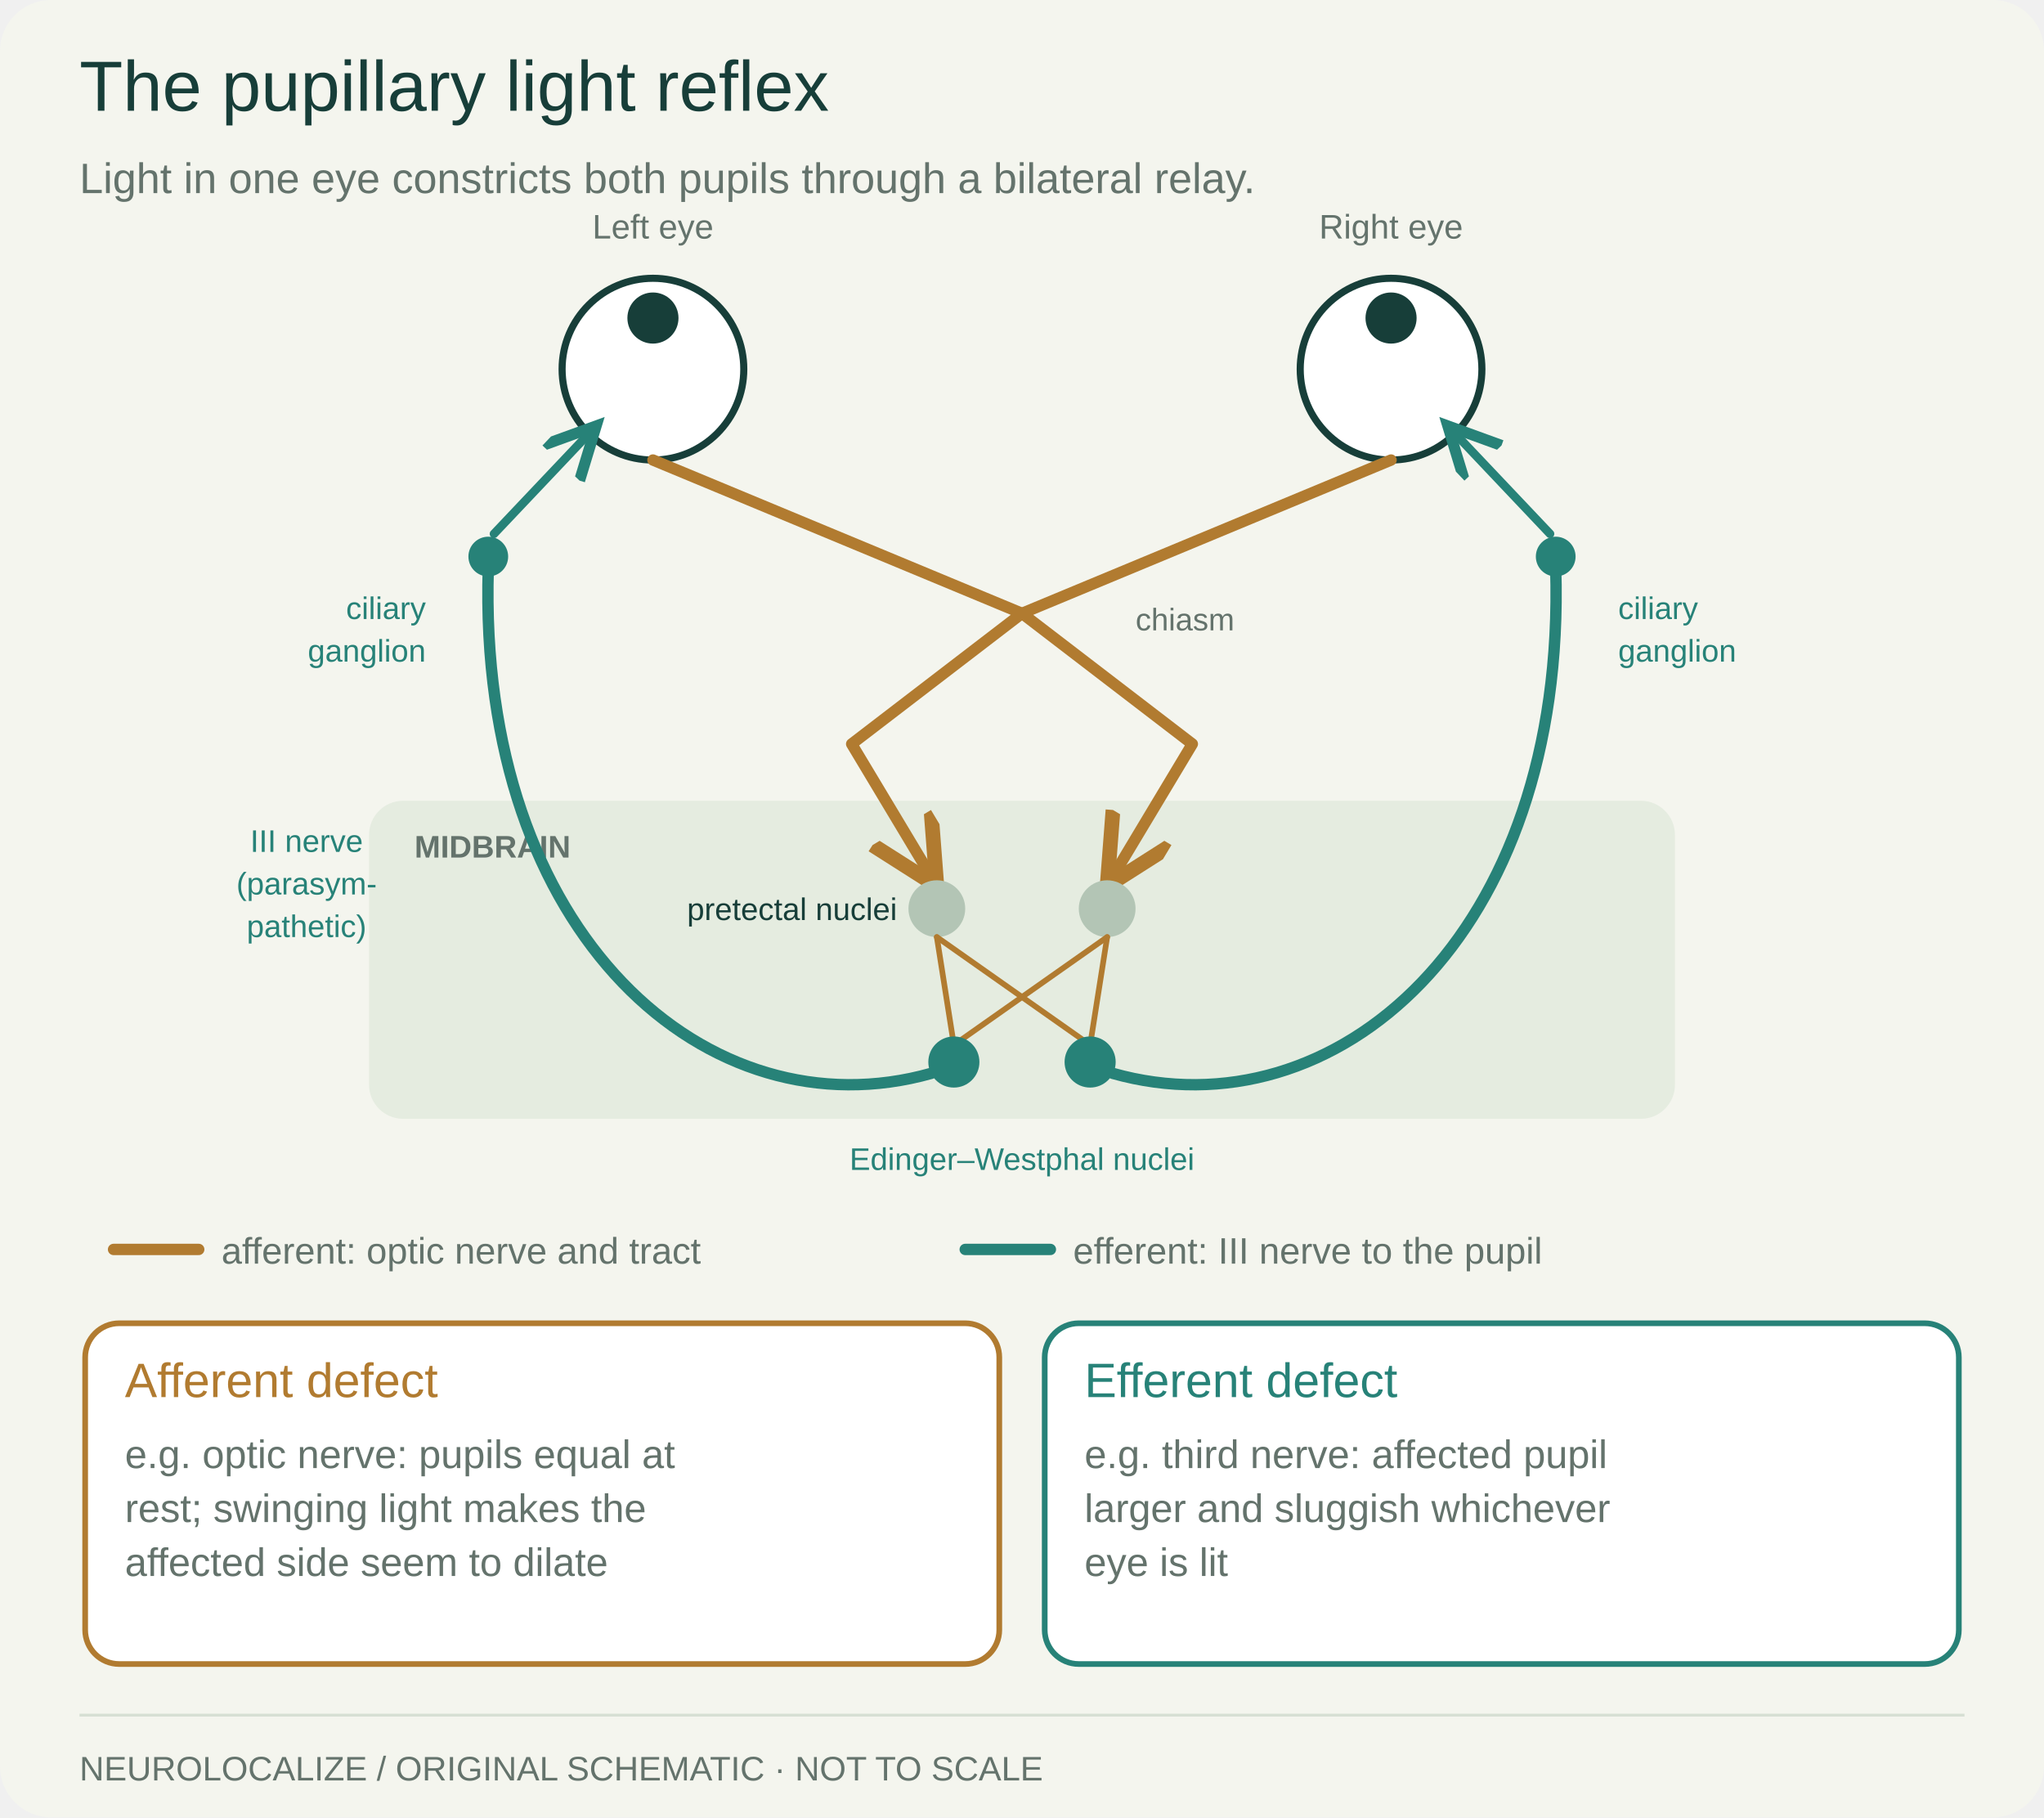
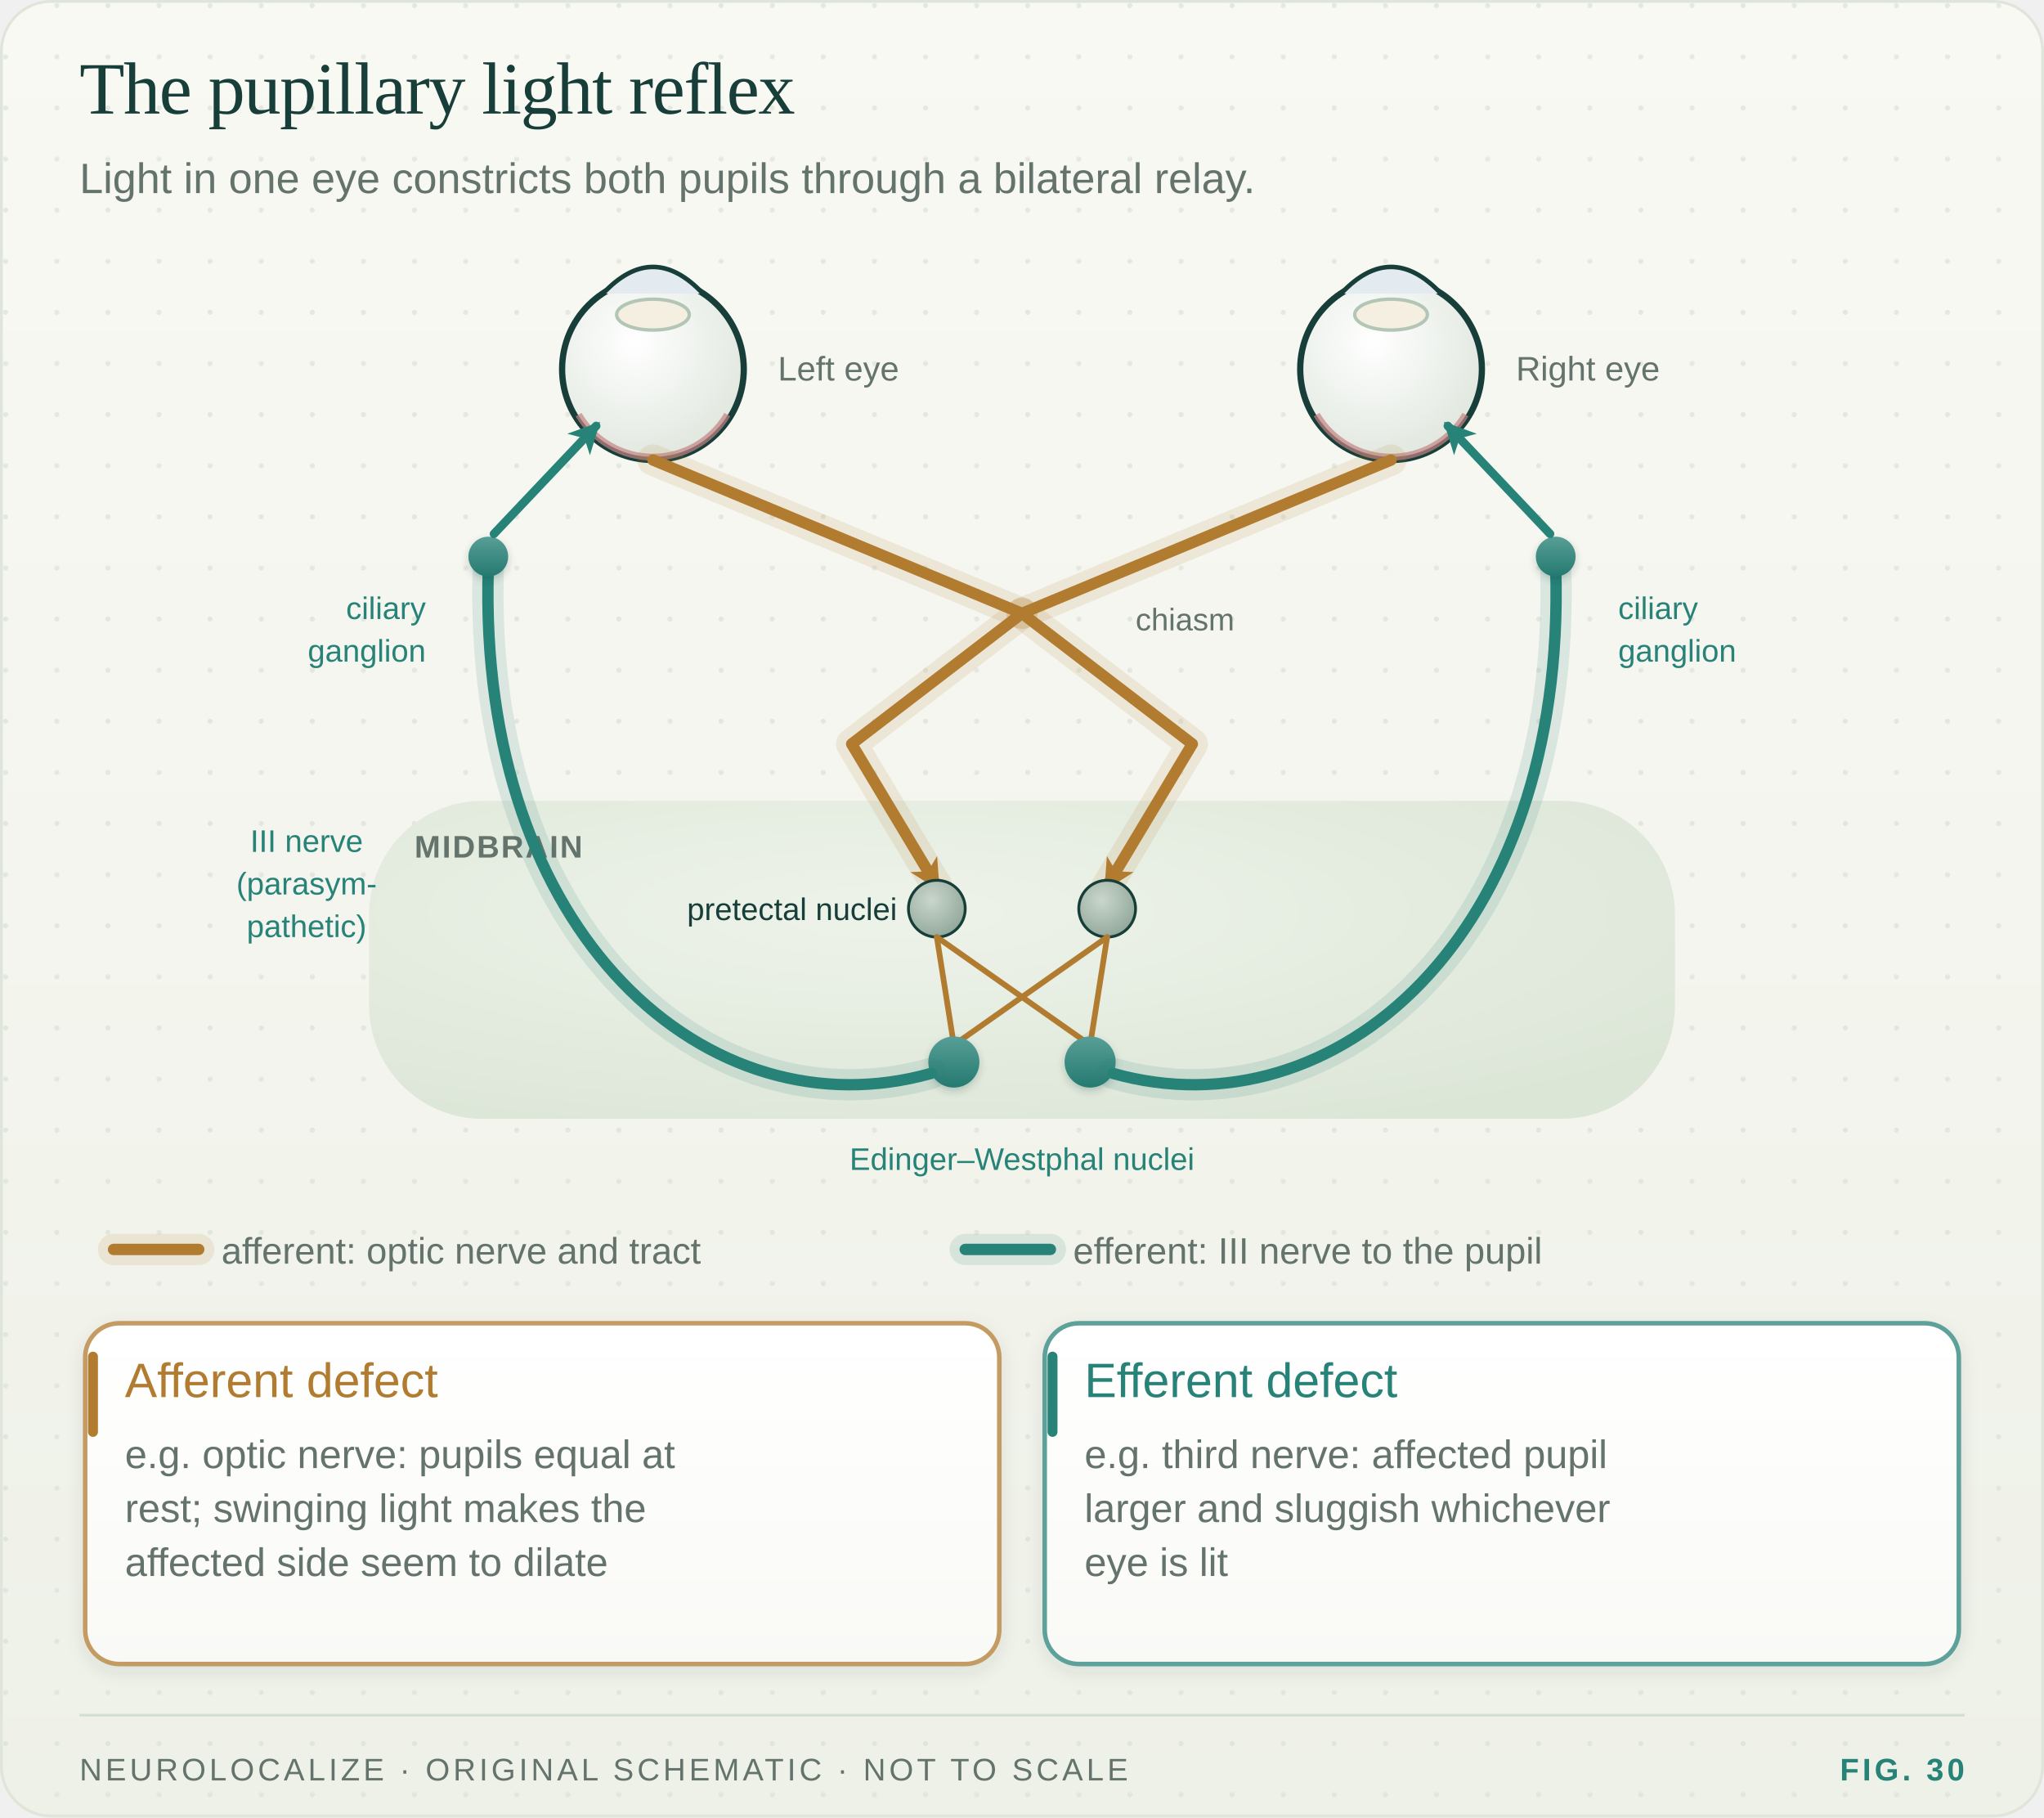
<svg xmlns="http://www.w3.org/2000/svg" width="720" height="640" viewBox="0 0 720 640" role="img">
  <defs>
-     <marker id="arrow-b17b30" markerWidth="8" markerHeight="8" refX="6" refY="3" orient="auto">
-       <path d="M0 0L6 3L0 6" fill="none" stroke="#b17b30" stroke-width="1.3" />
+     <linearGradient id="bg" x1="0" y1="0" x2="0" y2="1">
+       <stop offset="0" stop-color="#f9f9f4" />
+       <stop offset="1" stop-color="#eef1e8" />
+     </linearGradient>
+     <linearGradient id="card" x1="0" y1="0" x2="0" y2="1">
+       <stop offset="0" stop-color="#ffffff" />
+       <stop offset="1" stop-color="#f9faf6" />
+     </linearGradient>
+     <pattern id="dots" width="18" height="18" patternUnits="userSpaceOnUse">
+       <circle cx="2" cy="2" r=".9" fill="#d3dbcf" />
+     </pattern>
+     <filter id="shadow" x="-10%" y="-10%" width="120%" height="130%">
+       <feDropShadow dx="0" dy="2" stdDeviation="3" flood-color="#173e39" flood-opacity=".09" />
+     </filter>
+     <filter id="lift" x="-40%" y="-40%" width="180%" height="190%">
+       <feDropShadow dx="0" dy="1.2" stdDeviation="1.4" flood-color="#173e39" flood-opacity=".22" />
+     </filter>
+     <radialGradient id="reef3eadce6d7" cx=".4" cy=".35" r=".75">
+       <stop offset="0" stop-color="#eef3ea" />
+       <stop offset="1" stop-color="#dce6d7" />
+     </radialGradient>
+     <radialGradient id="rffffffdde5db" cx=".4" cy=".35" r=".75">
+       <stop offset="0" stop-color="#ffffff" />
+       <stop offset="1" stop-color="#dde5db" />
+     </radialGradient>
+     <marker id="arrow-b17b30" markerUnits="userSpaceOnUse" markerWidth="16" markerHeight="16" refX="11" refY="8" orient="auto">
+       <path d="M2 2.5L13 8L2 13.5L5 8Z" fill="#b17b30" />
    </marker>
-     <marker id="arrow-278278" markerWidth="8" markerHeight="8" refX="6" refY="3" orient="auto">
-       <path d="M0 0L6 3L0 6" fill="none" stroke="#278278" stroke-width="1.3" />
+     <radialGradient id="rcad6cb8ca396" cx=".4" cy=".35" r=".75">
+       <stop offset="0" stop-color="#cad6cb" />
+       <stop offset="1" stop-color="#8ca396" />
+     </radialGradient>
+     <linearGradient id="g278278" x1="0" y1="0" x2="0" y2="1">
+       <stop offset="0" stop-color="#579e96" />
+       <stop offset="1" stop-color="#257a70" />
+     </linearGradient>
+     <marker id="arrow-278278" markerUnits="userSpaceOnUse" markerWidth="16" markerHeight="16" refX="11" refY="8" orient="auto">
+       <path d="M2 2.5L13 8L2 13.5L5 8Z" fill="#278278" />
    </marker>
  </defs>
-   <rect width="720" height="640" rx="18" fill="#f4f5ee" />
-   <g font-family="Arial,sans-serif">
-     <text x="28" y="39" font-size="25" fill="#173e39" text-anchor="start">The pupillary light reflex</text>
+   <rect width="720" height="640" rx="18" fill="url(#bg)" />
+   <rect width="720" height="640" rx="18" fill="url(#dots)" opacity=".55" />
+   <rect x=".5" y=".5" width="719" height="639" rx="17.5" fill="none" stroke="#dfe5da" />
+   <g font-family="Arial,Helvetica,sans-serif">
+     <text x="28" y="40" font-size="26" fill="#173e39" font-family="Georgia,'Times New Roman',serif" letter-spacing="-.4">The pupillary light reflex</text>
    <text x="28" y="68" font-size="15" fill="#64736c" text-anchor="start">Light in one eye constricts both pupils through a bilateral relay.</text>
-     <rect x="130" y="282" width="460" height="112" rx="12" fill="#e5ece0" />
-     <text x="146" y="302" font-size="11" fill="#64736c" text-anchor="start" font-weight="700">MIDBRAIN</text>
-     <circle cx="230" cy="130" r="32" fill="#ffffff" stroke="#173e39" stroke-width="2.5" />
-     <circle cx="230" cy="112" r="9" fill="#173e39" />
-     <text x="230" y="84" font-size="12" fill="#64736c" text-anchor="middle">Left eye</text>
-     <circle cx="490" cy="130" r="32" fill="#ffffff" stroke="#173e39" stroke-width="2.5" />
-     <circle cx="490" cy="112" r="9" fill="#173e39" />
-     <text x="490" y="84" font-size="12" fill="#64736c" text-anchor="middle">Right eye</text>
+     <rect x="130" y="282" width="460" height="112" rx="40" fill="url(#reef3eadce6d7)" />
+     <text x="146" y="302" font-size="11" fill="#64736c" text-anchor="start" font-weight="700" letter-spacing=".6">MIDBRAIN</text>
+     <circle cx="230" cy="130" r="32" fill="url(#rffffffdde5db)" stroke="#173e39" stroke-width="2.2" />
+     <path d="M212.4 103.4Q230 84.6 247.6 103.4" fill="#e3eaf0" stroke="#173e39" stroke-width="1.6" />
+     <ellipse cx="230" cy="110.8" rx="12.8" ry="5.44" fill="#f4efe0" stroke="#b3c5b5" stroke-width="1.2" />
+     <path d="M203.8 146.0A30.4 30.4 0 0 0 256.2 146.0" fill="none" stroke="#c38383" stroke-width="2.4" stroke-opacity=".7" />
+     <text x="274" y="134" font-size="12" fill="#64736c" text-anchor="start">Left eye</text>
+     <circle cx="490" cy="130" r="32" fill="url(#rffffffdde5db)" stroke="#173e39" stroke-width="2.2" />
+     <path d="M472.4 103.4Q490 84.6 507.6 103.4" fill="#e3eaf0" stroke="#173e39" stroke-width="1.6" />
+     <ellipse cx="490" cy="110.8" rx="12.8" ry="5.44" fill="#f4efe0" stroke="#b3c5b5" stroke-width="1.2" />
+     <path d="M463.8 146.0A30.4 30.4 0 0 0 516.2 146.0" fill="none" stroke="#c38383" stroke-width="2.4" stroke-opacity=".7" />
+     <text x="534" y="134" font-size="12" fill="#64736c" text-anchor="start">Right eye</text>
+     <path d="M230 162L360 216" fill="none" stroke="#b17b30" stroke-width="11" stroke-opacity=".13" stroke-linecap="round" stroke-linejoin="round" />
    <path d="M230 162L360 216" fill="none" stroke="#b17b30" stroke-width="4" stroke-linecap="round" stroke-linejoin="round" />
+     <path d="M490 162L360 216" fill="none" stroke="#b17b30" stroke-width="11" stroke-opacity=".13" stroke-linecap="round" stroke-linejoin="round" />
    <path d="M490 162L360 216" fill="none" stroke="#b17b30" stroke-width="4" stroke-linecap="round" stroke-linejoin="round" />
+     <path d="M360 216L300 262L330 312" fill="none" stroke="#b17b30" stroke-width="11" stroke-opacity=".13" stroke-linecap="round" stroke-linejoin="round" />
    <path d="M360 216L300 262L330 312" fill="none" stroke="#b17b30" stroke-width="4" stroke-linecap="round" stroke-linejoin="round" marker-end="url(#arrow-b17b30)" />
+     <path d="M360 216L420 262L390 312" fill="none" stroke="#b17b30" stroke-width="11" stroke-opacity=".13" stroke-linecap="round" stroke-linejoin="round" />
    <path d="M360 216L420 262L390 312" fill="none" stroke="#b17b30" stroke-width="4" stroke-linecap="round" stroke-linejoin="round" marker-end="url(#arrow-b17b30)" />
    <text x="400" y="222" font-size="11" fill="#64736c" text-anchor="start">chiasm</text>
-     <circle cx="330" cy="320" r="10" fill="#b3c5b5" />
-     <circle cx="390" cy="320" r="10" fill="#b3c5b5" />
+     <circle cx="330" cy="320" r="10" fill="url(#rcad6cb8ca396)" stroke="#173e39" stroke-width="1" />
+     <circle cx="390" cy="320" r="10" fill="url(#rcad6cb8ca396)" stroke="#173e39" stroke-width="1" />
    <text x="316" y="324" font-size="11" fill="#173e39" text-anchor="end">pretectal nuclei</text>
    <path d="M330 330L336 368" fill="none" stroke="#b17b30" stroke-width="2" stroke-linecap="round" stroke-linejoin="round" />
    <path d="M330 330L384 368" fill="none" stroke="#b17b30" stroke-width="2" stroke-linecap="round" stroke-linejoin="round" />
    <path d="M390 330L336 368" fill="none" stroke="#b17b30" stroke-width="2" stroke-linecap="round" stroke-linejoin="round" />
    <path d="M390 330L384 368" fill="none" stroke="#b17b30" stroke-width="2" stroke-linecap="round" stroke-linejoin="round" />
-     <circle cx="336" cy="374" r="9" fill="#278278" />
-     <circle cx="384" cy="374" r="9" fill="#278278" />
+     <circle cx="336" cy="374" r="9" fill="url(#g278278)" filter="url(#lift)" />
+     <circle cx="384" cy="374" r="9" fill="url(#g278278)" filter="url(#lift)" />
    <text x="360" y="412" font-size="11" fill="#278278" text-anchor="middle">Edinger–Westphal nuclei</text>
+     <path d="M328 378C250 400 168 330 172 200" fill="none" stroke="#278278" stroke-width="11" stroke-opacity=".13" stroke-linecap="round" stroke-linejoin="round" />
    <path d="M328 378C250 400 168 330 172 200" fill="none" stroke="#278278" stroke-width="4" stroke-linecap="round" stroke-linejoin="round" />
+     <path d="M392 378C470 400 552 330 548 200" fill="none" stroke="#278278" stroke-width="11" stroke-opacity=".13" stroke-linecap="round" stroke-linejoin="round" />
    <path d="M392 378C470 400 552 330 548 200" fill="none" stroke="#278278" stroke-width="4" stroke-linecap="round" stroke-linejoin="round" />
-     <circle cx="172" cy="196" r="7" fill="#278278" />
-     <circle cx="548" cy="196" r="7" fill="#278278" />
+     <circle cx="172" cy="196" r="7" fill="url(#g278278)" filter="url(#lift)" />
+     <circle cx="548" cy="196" r="7" fill="url(#g278278)" filter="url(#lift)" />
    <path d="M174 188L210 150" fill="none" stroke="#278278" stroke-width="3" stroke-linecap="round" stroke-linejoin="round" marker-end="url(#arrow-278278)" />
    <path d="M546 188L510 150" fill="none" stroke="#278278" stroke-width="3" stroke-linecap="round" stroke-linejoin="round" marker-end="url(#arrow-278278)" />
    <text x="150" y="218" font-size="11" fill="#278278" text-anchor="end">ciliary</text>
    <text x="150" y="233" font-size="11" fill="#278278" text-anchor="end">ganglion</text>
    <text x="570" y="218" font-size="11" fill="#278278" text-anchor="start">ciliary</text>
    <text x="570" y="233" font-size="11" fill="#278278" text-anchor="start">ganglion</text>
    <text x="108" y="300" font-size="11" fill="#278278" text-anchor="middle">III nerve</text>
    <text x="108" y="315" font-size="11" fill="#278278" text-anchor="middle">(parasym-</text>
    <text x="108" y="330" font-size="11" fill="#278278" text-anchor="middle">pathetic)</text>
+     <path d="M40 440L70 440" fill="none" stroke="#b17b30" stroke-width="11" stroke-opacity=".13" stroke-linecap="round" stroke-linejoin="round" />
    <path d="M40 440L70 440" fill="none" stroke="#b17b30" stroke-width="4" stroke-linecap="round" stroke-linejoin="round" />
    <text x="78" y="445" font-size="13" fill="#64736c" text-anchor="start">afferent: optic nerve and tract</text>
+     <path d="M340 440L370 440" fill="none" stroke="#278278" stroke-width="11" stroke-opacity=".13" stroke-linecap="round" stroke-linejoin="round" />
    <path d="M340 440L370 440" fill="none" stroke="#278278" stroke-width="4" stroke-linecap="round" stroke-linejoin="round" />
    <text x="378" y="445" font-size="13" fill="#64736c" text-anchor="start">efferent: III nerve to the pupil</text>
-     <rect x="30" y="466" width="322" height="120" rx="12" fill="#ffffff" stroke="#b17b30" stroke-width="2" />
+     <rect x="30" y="466" width="322" height="120" rx="12" fill="url(#card)" stroke="#c49c64" stroke-width="1.6" filter="url(#shadow)" />
+     <rect x="31" y="476" width="3.5" height="30" rx="1.75" fill="#b17b30" />
    <text x="44" y="492" font-size="17" fill="#b17b30" text-anchor="start">Afferent defect</text>
    <text x="44" y="517" font-size="14" fill="#64736c" text-anchor="start">e.g. optic nerve: pupils equal at</text>
    <text x="44" y="536" font-size="14" fill="#64736c" text-anchor="start">rest; swinging light makes the</text>
    <text x="44" y="555" font-size="14" fill="#64736c" text-anchor="start">affected side seem to dilate</text>
-     <rect x="368" y="466" width="322" height="120" rx="12" fill="#ffffff" stroke="#278278" stroke-width="2" />
+     <rect x="368" y="466" width="322" height="120" rx="12" fill="url(#card)" stroke="#5da19a" stroke-width="1.6" filter="url(#shadow)" />
+     <rect x="369" y="476" width="3.5" height="30" rx="1.75" fill="#278278" />
    <text x="382" y="492" font-size="17" fill="#278278" text-anchor="start">Efferent defect</text>
    <text x="382" y="517" font-size="14" fill="#64736c" text-anchor="start">e.g. third nerve: affected pupil</text>
    <text x="382" y="536" font-size="14" fill="#64736c" text-anchor="start">larger and sluggish whichever</text>
    <text x="382" y="555" font-size="14" fill="#64736c" text-anchor="start">eye is lit</text>
    <path d="M28 604L692 604" fill="none" stroke="#d6dfd3" stroke-width="1" />
-     <text x="28" y="627" font-size="12" fill="#64736c" text-anchor="start">NEUROLOCALIZE  /  ORIGINAL SCHEMATIC · NOT TO SCALE</text>
+     <text x="28" y="627" font-size="11" fill="#64736c" letter-spacing="1.2">NEUROLOCALIZE  ·  ORIGINAL SCHEMATIC  ·  NOT TO SCALE</text>
+     <text x="692" y="627" font-size="11" fill="#278278" text-anchor="end" letter-spacing="1.2" font-weight="700">FIG. 30</text>
  </g>
</svg>
